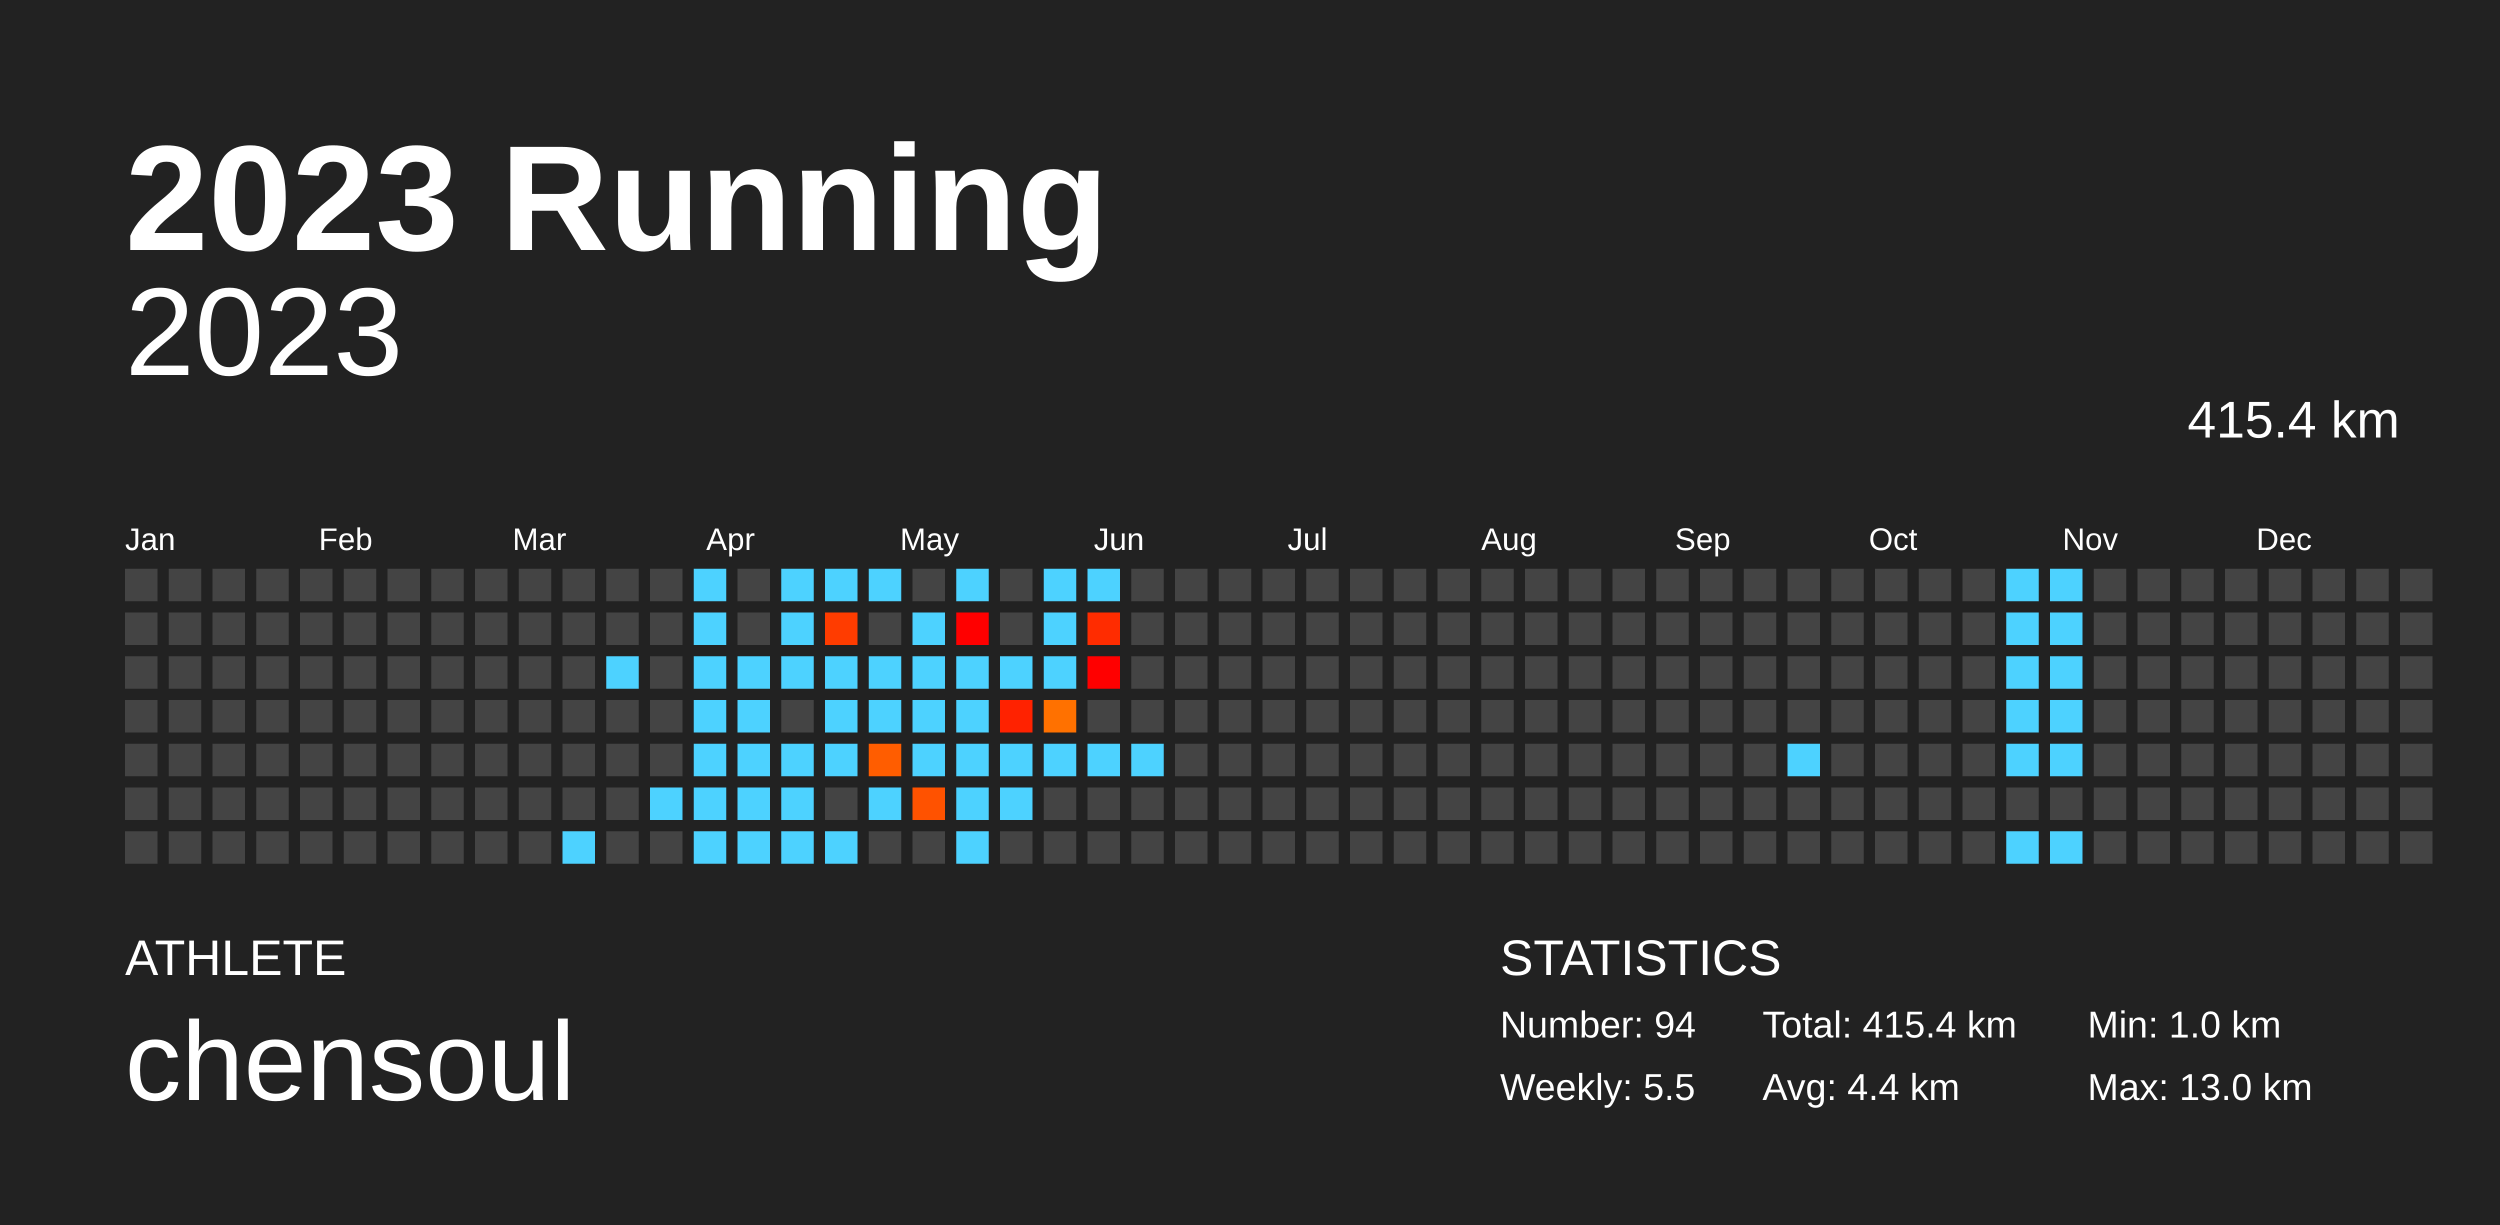
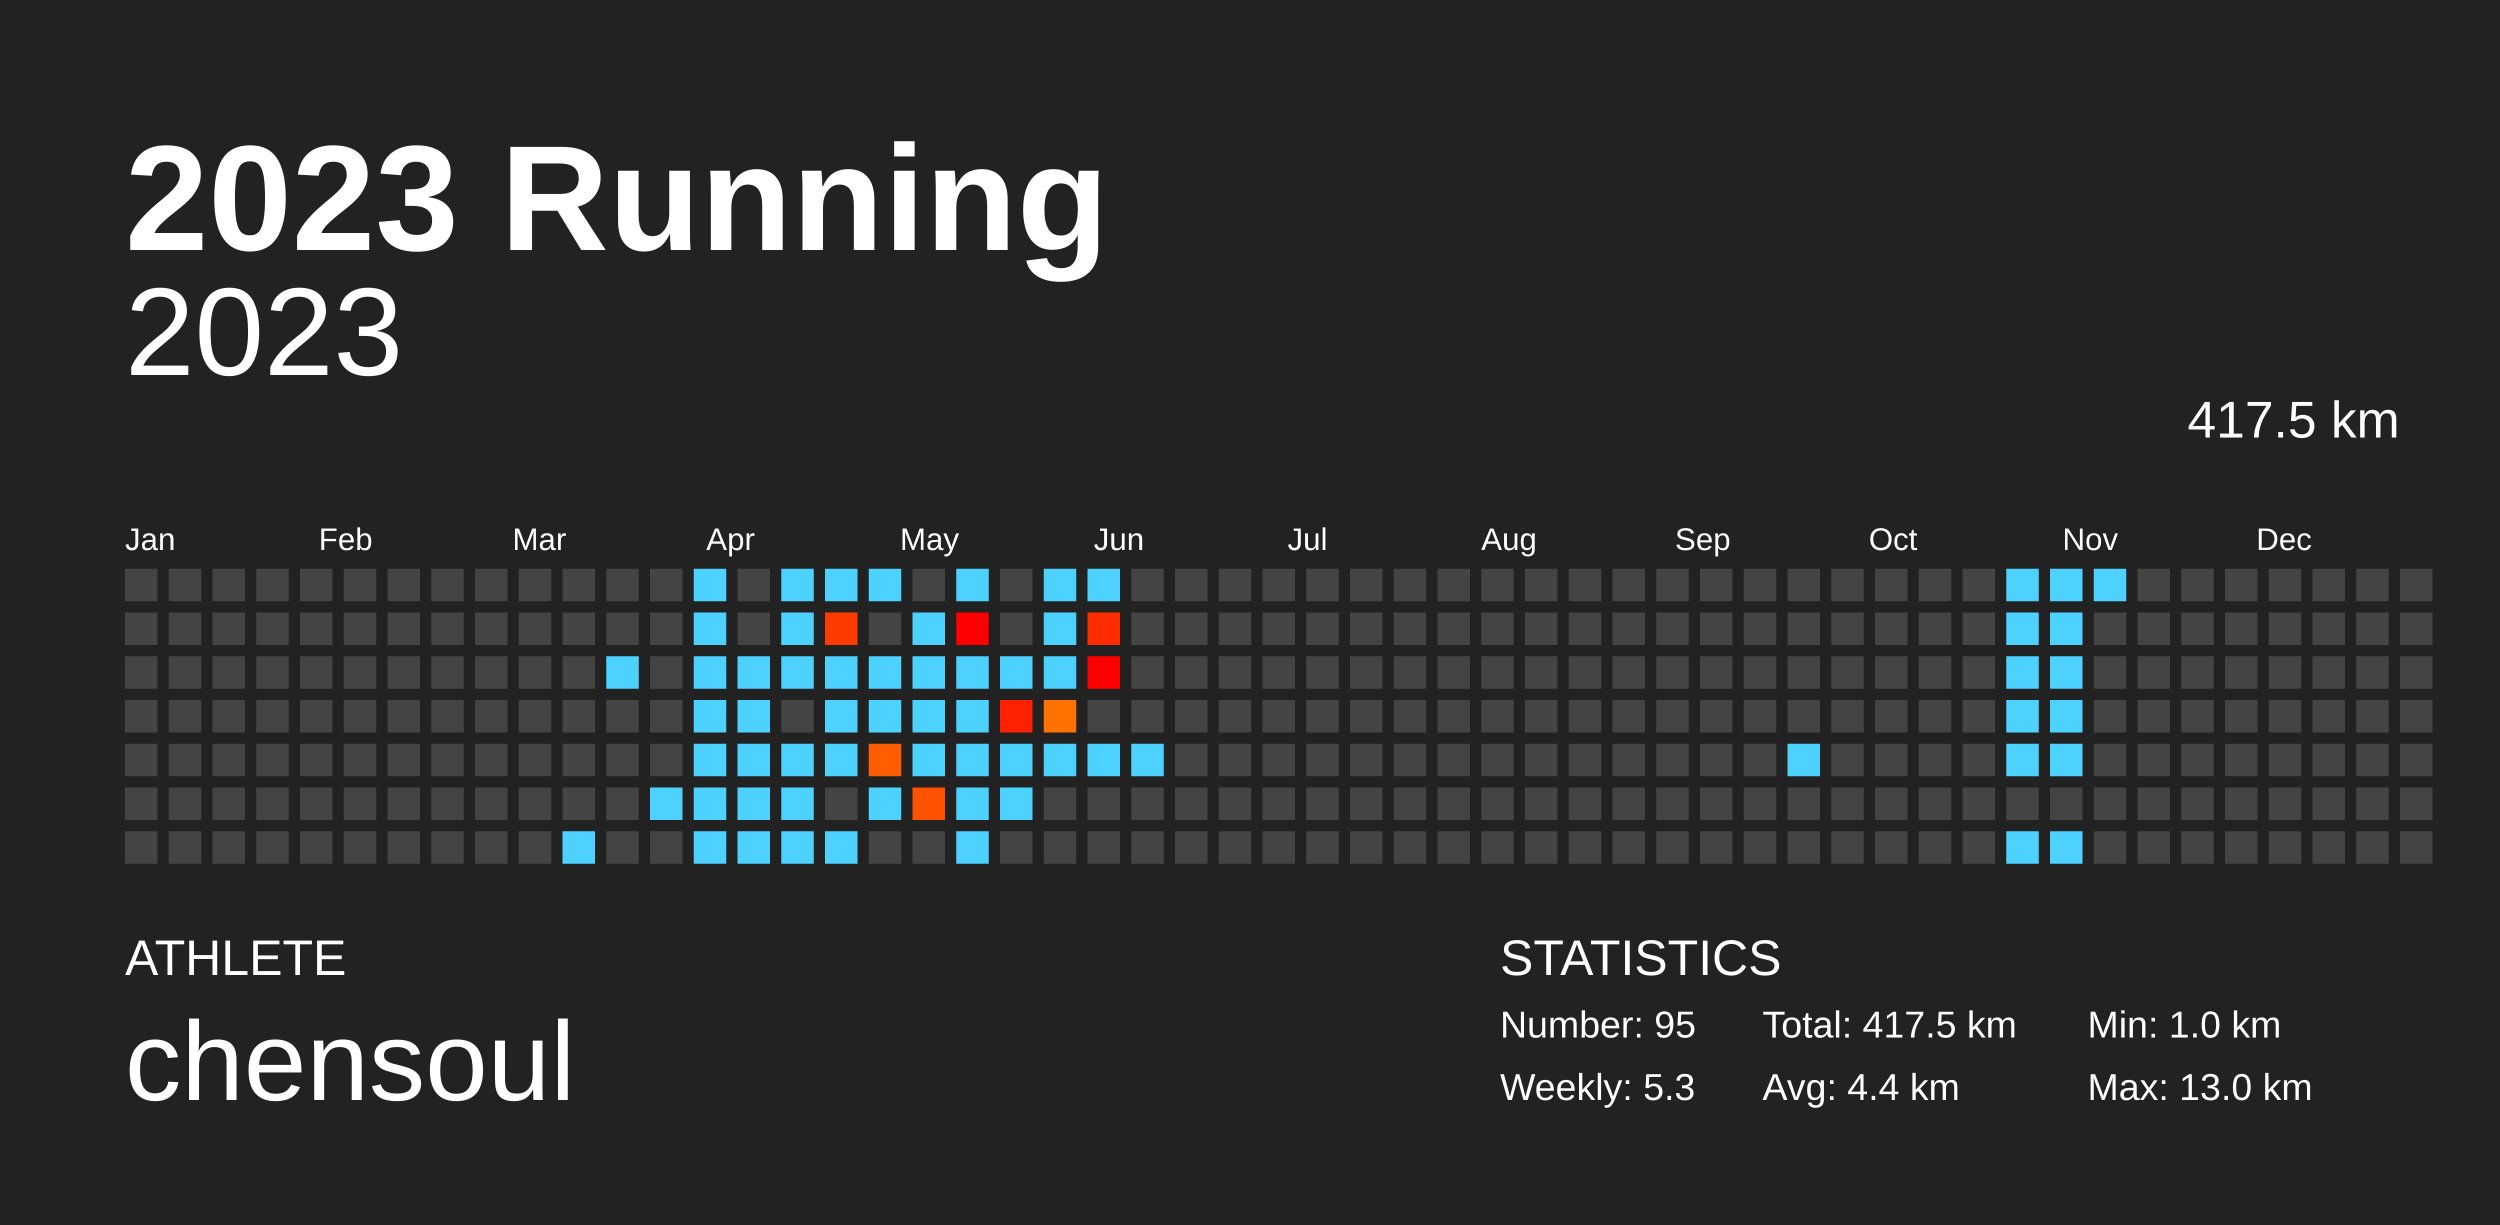
<svg xmlns="http://www.w3.org/2000/svg" baseProfile="full" height="98mm" version="1.1" viewBox="0,0,200,98" width="200mm">
  <defs />
  <rect fill="#222222" height="98" width="200" x="0" y="0" />
  <text fill="#FFFFFF" style="font-size:12px; font-family:Arial; font-weight:bold;" x="10" y="20">2023 Running</text>
  <text fill="#FFFFFF" style="font-size:4px; font-family:Arial" x="10" y="78">ATHLETE</text>
  <text fill="#FFFFFF" style="font-size:9px; font-family:Arial" x="10" y="88">chensoul</text>
  <text fill="#FFFFFF" style="font-size:4px; font-family:Arial" x="120" y="78">STATISTICS</text>
-   <text fill="#FFFFFF" style="font-size:3px; font-family:Arial" x="120" y="83">Number: 94</text>
-   <text fill="#FFFFFF" style="font-size:3px; font-family:Arial" x="120" y="88">Weekly: 5.5</text>
-   <text fill="#FFFFFF" style="font-size:3px; font-family:Arial" x="141" y="83">Total: 415.4 km</text>
+   <text fill="#FFFFFF" style="font-size:3px; font-family:Arial" x="120" y="83">Number: 95</text>
+   <text fill="#FFFFFF" style="font-size:3px; font-family:Arial" x="120" y="88">Weekly: 5.3</text>
+   <text fill="#FFFFFF" style="font-size:3px; font-family:Arial" x="141" y="83">Total: 417.5 km</text>
  <text fill="#FFFFFF" style="font-size:3px; font-family:Arial" x="141" y="88">Avg: 4.4 km</text>
  <text fill="#FFFFFF" style="font-size:3px; font-family:Arial" x="167" y="83">Min: 1.0 km</text>
  <text fill="#FFFFFF" style="font-size:3px; font-family:Arial" x="167" y="88">Max: 13.0 km</text>
  <text alignment-baseline="hanging" fill="#FFFFFF" style="font-size:10.0px; font-family:Arial;" x="10" y="30">2023</text>
-   <text alignment-baseline="hanging" fill="#FFFFFF" style="font-size:4.125px; font-family:Arial;" x="175" y="35">415.4 km</text>
+   <text alignment-baseline="hanging" fill="#FFFFFF" style="font-size:4.125px; font-family:Arial;" x="175" y="35">417.5 km</text>
  <text fill="#FFFFFF" style="font-size:2.5px; font-family:Arial" x="10.0" y="44">Jan</text>
  <text fill="#FFFFFF" style="font-size:2.5px; font-family:Arial" x="25.5" y="44">Feb</text>
  <text fill="#FFFFFF" style="font-size:2.5px; font-family:Arial" x="41.0" y="44">Mar</text>
  <text fill="#FFFFFF" style="font-size:2.5px; font-family:Arial" x="56.5" y="44">Apr</text>
  <text fill="#FFFFFF" style="font-size:2.5px; font-family:Arial" x="72.0" y="44">May</text>
  <text fill="#FFFFFF" style="font-size:2.5px; font-family:Arial" x="87.5" y="44">Jun</text>
  <text fill="#FFFFFF" style="font-size:2.5px; font-family:Arial" x="103.0" y="44">Jul</text>
  <text fill="#FFFFFF" style="font-size:2.5px; font-family:Arial" x="118.5" y="44">Aug</text>
  <text fill="#FFFFFF" style="font-size:2.5px; font-family:Arial" x="134.0" y="44">Sep</text>
  <text fill="#FFFFFF" style="font-size:2.5px; font-family:Arial" x="149.5" y="44">Oct</text>
  <text fill="#FFFFFF" style="font-size:2.5px; font-family:Arial" x="165.0" y="44">Nov</text>
  <text fill="#FFFFFF" style="font-size:2.5px; font-family:Arial" x="180.5" y="44">Dec</text>
  <rect fill="#444444" height="2.6" width="2.6" x="10.0" y="45.5" />
  <rect fill="#444444" height="2.6" width="2.6" x="10.0" y="49.0" />
  <rect fill="#444444" height="2.6" width="2.6" x="10.0" y="52.5" />
  <rect fill="#444444" height="2.6" width="2.6" x="10.0" y="56.0" />
  <rect fill="#444444" height="2.6" width="2.6" x="10.0" y="59.5" />
  <rect fill="#444444" height="2.6" width="2.6" x="10.0" y="63.0" />
  <rect fill="#444444" height="2.6" width="2.6" x="10.0" y="66.5" />
  <rect fill="#444444" height="2.6" width="2.6" x="13.5" y="45.5" />
  <rect fill="#444444" height="2.6" width="2.6" x="13.5" y="49.0" />
  <rect fill="#444444" height="2.6" width="2.6" x="13.5" y="52.5" />
  <rect fill="#444444" height="2.6" width="2.6" x="13.5" y="56.0" />
  <rect fill="#444444" height="2.6" width="2.6" x="13.5" y="59.5" />
  <rect fill="#444444" height="2.6" width="2.6" x="13.5" y="63.0" />
  <rect fill="#444444" height="2.6" width="2.6" x="13.5" y="66.5" />
  <rect fill="#444444" height="2.6" width="2.6" x="17.0" y="45.5" />
  <rect fill="#444444" height="2.6" width="2.6" x="17.0" y="49.0" />
  <rect fill="#444444" height="2.6" width="2.6" x="17.0" y="52.5" />
  <rect fill="#444444" height="2.6" width="2.6" x="17.0" y="56.0" />
  <rect fill="#444444" height="2.6" width="2.6" x="17.0" y="59.5" />
  <rect fill="#444444" height="2.6" width="2.6" x="17.0" y="63.0" />
  <rect fill="#444444" height="2.6" width="2.6" x="17.0" y="66.5" />
  <rect fill="#444444" height="2.6" width="2.6" x="20.5" y="45.5" />
  <rect fill="#444444" height="2.6" width="2.6" x="20.5" y="49.0" />
  <rect fill="#444444" height="2.6" width="2.6" x="20.5" y="52.5" />
  <rect fill="#444444" height="2.6" width="2.6" x="20.5" y="56.0" />
  <rect fill="#444444" height="2.6" width="2.6" x="20.5" y="59.5" />
  <rect fill="#444444" height="2.6" width="2.6" x="20.5" y="63.0" />
  <rect fill="#444444" height="2.6" width="2.6" x="20.5" y="66.5" />
  <rect fill="#444444" height="2.6" width="2.6" x="24.0" y="45.5" />
  <rect fill="#444444" height="2.6" width="2.6" x="24.0" y="49.0" />
  <rect fill="#444444" height="2.6" width="2.6" x="24.0" y="52.5" />
  <rect fill="#444444" height="2.6" width="2.6" x="24.0" y="56.0" />
  <rect fill="#444444" height="2.6" width="2.6" x="24.0" y="59.5" />
  <rect fill="#444444" height="2.6" width="2.6" x="24.0" y="63.0" />
  <rect fill="#444444" height="2.6" width="2.6" x="24.0" y="66.5" />
  <rect fill="#444444" height="2.6" width="2.6" x="27.5" y="45.5" />
  <rect fill="#444444" height="2.6" width="2.6" x="27.5" y="49.0" />
  <rect fill="#444444" height="2.6" width="2.6" x="27.5" y="52.5" />
  <rect fill="#444444" height="2.6" width="2.6" x="27.5" y="56.0" />
  <rect fill="#444444" height="2.6" width="2.6" x="27.5" y="59.5" />
  <rect fill="#444444" height="2.6" width="2.6" x="27.5" y="63.0" />
  <rect fill="#444444" height="2.6" width="2.6" x="27.5" y="66.5" />
  <rect fill="#444444" height="2.6" width="2.6" x="31.0" y="45.5" />
  <rect fill="#444444" height="2.6" width="2.6" x="31.0" y="49.0" />
  <rect fill="#444444" height="2.6" width="2.6" x="31.0" y="52.5" />
  <rect fill="#444444" height="2.6" width="2.6" x="31.0" y="56.0" />
  <rect fill="#444444" height="2.6" width="2.6" x="31.0" y="59.5" />
  <rect fill="#444444" height="2.6" width="2.6" x="31.0" y="63.0" />
  <rect fill="#444444" height="2.6" width="2.6" x="31.0" y="66.5" />
  <rect fill="#444444" height="2.6" width="2.6" x="34.5" y="45.5" />
  <rect fill="#444444" height="2.6" width="2.6" x="34.5" y="49.0" />
  <rect fill="#444444" height="2.6" width="2.6" x="34.5" y="52.5" />
  <rect fill="#444444" height="2.6" width="2.6" x="34.5" y="56.0" />
  <rect fill="#444444" height="2.6" width="2.6" x="34.5" y="59.5" />
  <rect fill="#444444" height="2.6" width="2.6" x="34.5" y="63.0" />
  <rect fill="#444444" height="2.6" width="2.6" x="34.5" y="66.5" />
  <rect fill="#444444" height="2.6" width="2.6" x="38.0" y="45.5" />
  <rect fill="#444444" height="2.6" width="2.6" x="38.0" y="49.0" />
  <rect fill="#444444" height="2.6" width="2.6" x="38.0" y="52.5" />
  <rect fill="#444444" height="2.6" width="2.6" x="38.0" y="56.0" />
  <rect fill="#444444" height="2.6" width="2.6" x="38.0" y="59.5" />
  <rect fill="#444444" height="2.6" width="2.6" x="38.0" y="63.0" />
  <rect fill="#444444" height="2.6" width="2.6" x="38.0" y="66.5" />
  <rect fill="#444444" height="2.6" width="2.6" x="41.5" y="45.5" />
  <rect fill="#444444" height="2.6" width="2.6" x="41.5" y="49.0" />
  <rect fill="#444444" height="2.6" width="2.6" x="41.5" y="52.5" />
  <rect fill="#444444" height="2.6" width="2.6" x="41.5" y="56.0" />
  <rect fill="#444444" height="2.6" width="2.6" x="41.5" y="59.5" />
  <rect fill="#444444" height="2.6" width="2.6" x="41.5" y="63.0" />
  <rect fill="#444444" height="2.6" width="2.6" x="41.5" y="66.5" />
  <rect fill="#444444" height="2.6" width="2.6" x="45.0" y="45.5" />
  <rect fill="#444444" height="2.6" width="2.6" x="45.0" y="49.0" />
  <rect fill="#444444" height="2.6" width="2.6" x="45.0" y="52.5" />
  <rect fill="#444444" height="2.6" width="2.6" x="45.0" y="56.0" />
  <rect fill="#444444" height="2.6" width="2.6" x="45.0" y="59.5" />
  <rect fill="#444444" height="2.6" width="2.6" x="45.0" y="63.0" />
  <rect fill="#4dd2ff" height="2.6" width="2.6" x="45.0" y="66.5" />
  <rect fill="#444444" height="2.6" width="2.6" x="48.5" y="45.5" />
  <rect fill="#444444" height="2.6" width="2.6" x="48.5" y="49.0" />
  <rect fill="#4dd2ff" height="2.6" width="2.6" x="48.5" y="52.5" />
  <rect fill="#444444" height="2.6" width="2.6" x="48.5" y="56.0" />
  <rect fill="#444444" height="2.6" width="2.6" x="48.5" y="59.5" />
  <rect fill="#444444" height="2.6" width="2.6" x="48.5" y="63.0" />
  <rect fill="#444444" height="2.6" width="2.6" x="48.5" y="66.5" />
  <rect fill="#444444" height="2.6" width="2.6" x="52.0" y="45.5" />
  <rect fill="#444444" height="2.6" width="2.6" x="52.0" y="49.0" />
  <rect fill="#444444" height="2.6" width="2.6" x="52.0" y="52.5" />
  <rect fill="#444444" height="2.6" width="2.6" x="52.0" y="56.0" />
  <rect fill="#444444" height="2.6" width="2.6" x="52.0" y="59.5" />
  <rect fill="#4dd2ff" height="2.6" width="2.6" x="52.0" y="63.0" />
  <rect fill="#444444" height="2.6" width="2.6" x="52.0" y="66.5" />
  <rect fill="#4dd2ff" height="2.6" width="2.6" x="55.5" y="45.5" />
  <rect fill="#4dd2ff" height="2.6" width="2.6" x="55.5" y="49.0" />
  <rect fill="#4dd2ff" height="2.6" width="2.6" x="55.5" y="52.5" />
  <rect fill="#4dd2ff" height="2.6" width="2.6" x="55.5" y="56.0" />
  <rect fill="#4dd2ff" height="2.6" width="2.6" x="55.5" y="59.5" />
  <rect fill="#4dd2ff" height="2.6" width="2.6" x="55.5" y="63.0" />
  <rect fill="#4dd2ff" height="2.6" width="2.6" x="55.5" y="66.5" />
  <rect fill="#444444" height="2.6" width="2.6" x="59.0" y="45.5" />
  <rect fill="#444444" height="2.6" width="2.6" x="59.0" y="49.0" />
  <rect fill="#4dd2ff" height="2.6" width="2.6" x="59.0" y="52.5" />
  <rect fill="#4dd2ff" height="2.6" width="2.6" x="59.0" y="56.0" />
  <rect fill="#4dd2ff" height="2.6" width="2.6" x="59.0" y="59.5" />
  <rect fill="#4dd2ff" height="2.6" width="2.6" x="59.0" y="63.0" />
  <rect fill="#4dd2ff" height="2.6" width="2.6" x="59.0" y="66.5" />
  <rect fill="#4dd2ff" height="2.6" width="2.6" x="62.5" y="45.5" />
  <rect fill="#4dd2ff" height="2.6" width="2.6" x="62.5" y="49.0" />
  <rect fill="#4dd2ff" height="2.6" width="2.6" x="62.5" y="52.5" />
  <rect fill="#444444" height="2.6" width="2.6" x="62.5" y="56.0" />
  <rect fill="#4dd2ff" height="2.6" width="2.6" x="62.5" y="59.5" />
  <rect fill="#4dd2ff" height="2.6" width="2.6" x="62.5" y="63.0" />
  <rect fill="#4dd2ff" height="2.6" width="2.6" x="62.5" y="66.5" />
  <rect fill="#4dd2ff" height="2.6" width="2.6" x="66.0" y="45.5" />
  <rect fill="#ff3c00" height="2.6" width="2.6" x="66.0" y="49.0" />
  <rect fill="#4dd2ff" height="2.6" width="2.6" x="66.0" y="52.5" />
  <rect fill="#4dd2ff" height="2.6" width="2.6" x="66.0" y="56.0" />
  <rect fill="#4dd2ff" height="2.6" width="2.6" x="66.0" y="59.5" />
  <rect fill="#444444" height="2.6" width="2.6" x="66.0" y="63.0" />
  <rect fill="#4dd2ff" height="2.6" width="2.6" x="66.0" y="66.5" />
  <rect fill="#4dd2ff" height="2.6" width="2.6" x="69.5" y="45.5" />
  <rect fill="#444444" height="2.6" width="2.6" x="69.5" y="49.0" />
  <rect fill="#4dd2ff" height="2.6" width="2.6" x="69.5" y="52.5" />
  <rect fill="#4dd2ff" height="2.6" width="2.6" x="69.5" y="56.0" />
  <rect fill="#ff5d00" height="2.6" width="2.6" x="69.5" y="59.5" />
  <rect fill="#4dd2ff" height="2.6" width="2.6" x="69.5" y="63.0" />
  <rect fill="#444444" height="2.6" width="2.6" x="69.5" y="66.5" />
  <rect fill="#444444" height="2.6" width="2.6" x="73.0" y="45.5" />
  <rect fill="#4dd2ff" height="2.6" width="2.6" x="73.0" y="49.0" />
  <rect fill="#4dd2ff" height="2.6" width="2.6" x="73.0" y="52.5" />
  <rect fill="#4dd2ff" height="2.6" width="2.6" x="73.0" y="56.0" />
  <rect fill="#4dd2ff" height="2.6" width="2.6" x="73.0" y="59.5" />
  <rect fill="#ff5200" height="2.6" width="2.6" x="73.0" y="63.0" />
  <rect fill="#444444" height="2.6" width="2.6" x="73.0" y="66.5" />
  <rect fill="#4dd2ff" height="2.6" width="2.6" x="76.5" y="45.5" />
  <rect fill="#ff0000" height="2.6" width="2.6" x="76.5" y="49.0" />
  <rect fill="#4dd2ff" height="2.6" width="2.6" x="76.5" y="52.5" />
  <rect fill="#4dd2ff" height="2.6" width="2.6" x="76.5" y="56.0" />
  <rect fill="#4dd2ff" height="2.6" width="2.6" x="76.5" y="59.5" />
  <rect fill="#4dd2ff" height="2.6" width="2.6" x="76.5" y="63.0" />
  <rect fill="#4dd2ff" height="2.6" width="2.6" x="76.5" y="66.5" />
  <rect fill="#444444" height="2.6" width="2.6" x="80.0" y="45.5" />
  <rect fill="#444444" height="2.6" width="2.6" x="80.0" y="49.0" />
  <rect fill="#4dd2ff" height="2.6" width="2.6" x="80.0" y="52.5" />
  <rect fill="#ff2200" height="2.6" width="2.6" x="80.0" y="56.0" />
  <rect fill="#4dd2ff" height="2.6" width="2.6" x="80.0" y="59.5" />
  <rect fill="#4dd2ff" height="2.6" width="2.6" x="80.0" y="63.0" />
  <rect fill="#444444" height="2.6" width="2.6" x="80.0" y="66.5" />
  <rect fill="#4dd2ff" height="2.6" width="2.6" x="83.5" y="45.5" />
  <rect fill="#4dd2ff" height="2.6" width="2.6" x="83.5" y="49.0" />
  <rect fill="#4dd2ff" height="2.6" width="2.6" x="83.5" y="52.5" />
  <rect fill="#ff7100" height="2.6" width="2.6" x="83.5" y="56.0" />
  <rect fill="#4dd2ff" height="2.6" width="2.6" x="83.5" y="59.5" />
  <rect fill="#444444" height="2.6" width="2.6" x="83.5" y="63.0" />
  <rect fill="#444444" height="2.6" width="2.6" x="83.5" y="66.5" />
  <rect fill="#4dd2ff" height="2.6" width="2.6" x="87.0" y="45.5" />
  <rect fill="#ff2c00" height="2.6" width="2.6" x="87.0" y="49.0" />
  <rect fill="#ff0000" height="2.6" width="2.6" x="87.0" y="52.5" />
  <rect fill="#444444" height="2.6" width="2.6" x="87.0" y="56.0" />
  <rect fill="#4dd2ff" height="2.6" width="2.6" x="87.0" y="59.5" />
  <rect fill="#444444" height="2.6" width="2.6" x="87.0" y="63.0" />
  <rect fill="#444444" height="2.6" width="2.6" x="87.0" y="66.5" />
  <rect fill="#444444" height="2.6" width="2.6" x="90.5" y="45.5" />
  <rect fill="#444444" height="2.6" width="2.6" x="90.5" y="49.0" />
  <rect fill="#444444" height="2.6" width="2.6" x="90.5" y="52.5" />
  <rect fill="#444444" height="2.6" width="2.6" x="90.5" y="56.0" />
  <rect fill="#4dd2ff" height="2.6" width="2.6" x="90.5" y="59.5" />
  <rect fill="#444444" height="2.6" width="2.6" x="90.5" y="63.0" />
  <rect fill="#444444" height="2.6" width="2.6" x="90.5" y="66.5" />
  <rect fill="#444444" height="2.6" width="2.6" x="94.0" y="45.5" />
  <rect fill="#444444" height="2.6" width="2.6" x="94.0" y="49.0" />
  <rect fill="#444444" height="2.6" width="2.6" x="94.0" y="52.5" />
  <rect fill="#444444" height="2.6" width="2.6" x="94.0" y="56.0" />
  <rect fill="#444444" height="2.6" width="2.6" x="94.0" y="59.5" />
  <rect fill="#444444" height="2.6" width="2.6" x="94.0" y="63.0" />
  <rect fill="#444444" height="2.6" width="2.6" x="94.0" y="66.5" />
  <rect fill="#444444" height="2.6" width="2.6" x="97.5" y="45.5" />
  <rect fill="#444444" height="2.6" width="2.6" x="97.5" y="49.0" />
  <rect fill="#444444" height="2.6" width="2.6" x="97.5" y="52.5" />
  <rect fill="#444444" height="2.6" width="2.6" x="97.5" y="56.0" />
  <rect fill="#444444" height="2.6" width="2.6" x="97.5" y="59.5" />
  <rect fill="#444444" height="2.6" width="2.6" x="97.5" y="63.0" />
  <rect fill="#444444" height="2.6" width="2.6" x="97.5" y="66.5" />
  <rect fill="#444444" height="2.6" width="2.6" x="101.0" y="45.5" />
  <rect fill="#444444" height="2.6" width="2.6" x="101.0" y="49.0" />
  <rect fill="#444444" height="2.6" width="2.6" x="101.0" y="52.5" />
  <rect fill="#444444" height="2.6" width="2.6" x="101.0" y="56.0" />
  <rect fill="#444444" height="2.6" width="2.6" x="101.0" y="59.5" />
  <rect fill="#444444" height="2.6" width="2.6" x="101.0" y="63.0" />
  <rect fill="#444444" height="2.6" width="2.6" x="101.0" y="66.5" />
  <rect fill="#444444" height="2.6" width="2.6" x="104.5" y="45.5" />
  <rect fill="#444444" height="2.6" width="2.6" x="104.5" y="49.0" />
  <rect fill="#444444" height="2.6" width="2.6" x="104.5" y="52.5" />
  <rect fill="#444444" height="2.6" width="2.6" x="104.5" y="56.0" />
  <rect fill="#444444" height="2.6" width="2.6" x="104.5" y="59.5" />
  <rect fill="#444444" height="2.6" width="2.6" x="104.5" y="63.0" />
  <rect fill="#444444" height="2.6" width="2.6" x="104.5" y="66.5" />
  <rect fill="#444444" height="2.6" width="2.6" x="108.0" y="45.5" />
  <rect fill="#444444" height="2.6" width="2.6" x="108.0" y="49.0" />
  <rect fill="#444444" height="2.6" width="2.6" x="108.0" y="52.5" />
  <rect fill="#444444" height="2.6" width="2.6" x="108.0" y="56.0" />
  <rect fill="#444444" height="2.6" width="2.6" x="108.0" y="59.5" />
  <rect fill="#444444" height="2.6" width="2.6" x="108.0" y="63.0" />
  <rect fill="#444444" height="2.6" width="2.6" x="108.0" y="66.5" />
  <rect fill="#444444" height="2.6" width="2.6" x="111.5" y="45.5" />
  <rect fill="#444444" height="2.6" width="2.6" x="111.5" y="49.0" />
  <rect fill="#444444" height="2.6" width="2.6" x="111.5" y="52.5" />
  <rect fill="#444444" height="2.6" width="2.6" x="111.5" y="56.0" />
  <rect fill="#444444" height="2.6" width="2.6" x="111.5" y="59.5" />
  <rect fill="#444444" height="2.6" width="2.6" x="111.5" y="63.0" />
  <rect fill="#444444" height="2.6" width="2.6" x="111.5" y="66.5" />
  <rect fill="#444444" height="2.6" width="2.6" x="115.0" y="45.5" />
  <rect fill="#444444" height="2.6" width="2.6" x="115.0" y="49.0" />
  <rect fill="#444444" height="2.6" width="2.6" x="115.0" y="52.5" />
  <rect fill="#444444" height="2.6" width="2.6" x="115.0" y="56.0" />
  <rect fill="#444444" height="2.6" width="2.6" x="115.0" y="59.5" />
  <rect fill="#444444" height="2.6" width="2.6" x="115.0" y="63.0" />
  <rect fill="#444444" height="2.6" width="2.6" x="115.0" y="66.5" />
  <rect fill="#444444" height="2.6" width="2.6" x="118.5" y="45.5" />
  <rect fill="#444444" height="2.6" width="2.6" x="118.5" y="49.0" />
  <rect fill="#444444" height="2.6" width="2.6" x="118.5" y="52.5" />
  <rect fill="#444444" height="2.6" width="2.6" x="118.5" y="56.0" />
  <rect fill="#444444" height="2.6" width="2.6" x="118.5" y="59.5" />
  <rect fill="#444444" height="2.6" width="2.6" x="118.5" y="63.0" />
  <rect fill="#444444" height="2.6" width="2.6" x="118.5" y="66.5" />
  <rect fill="#444444" height="2.6" width="2.6" x="122.0" y="45.5" />
  <rect fill="#444444" height="2.6" width="2.6" x="122.0" y="49.0" />
  <rect fill="#444444" height="2.6" width="2.6" x="122.0" y="52.5" />
  <rect fill="#444444" height="2.6" width="2.6" x="122.0" y="56.0" />
  <rect fill="#444444" height="2.6" width="2.6" x="122.0" y="59.5" />
  <rect fill="#444444" height="2.6" width="2.6" x="122.0" y="63.0" />
  <rect fill="#444444" height="2.6" width="2.6" x="122.0" y="66.5" />
  <rect fill="#444444" height="2.6" width="2.6" x="125.5" y="45.5" />
  <rect fill="#444444" height="2.6" width="2.6" x="125.5" y="49.0" />
  <rect fill="#444444" height="2.6" width="2.6" x="125.5" y="52.5" />
  <rect fill="#444444" height="2.6" width="2.6" x="125.5" y="56.0" />
  <rect fill="#444444" height="2.6" width="2.6" x="125.5" y="59.5" />
  <rect fill="#444444" height="2.6" width="2.6" x="125.5" y="63.0" />
  <rect fill="#444444" height="2.6" width="2.6" x="125.5" y="66.5" />
  <rect fill="#444444" height="2.6" width="2.6" x="129.0" y="45.5" />
  <rect fill="#444444" height="2.6" width="2.6" x="129.0" y="49.0" />
  <rect fill="#444444" height="2.6" width="2.6" x="129.0" y="52.5" />
  <rect fill="#444444" height="2.6" width="2.6" x="129.0" y="56.0" />
  <rect fill="#444444" height="2.6" width="2.6" x="129.0" y="59.5" />
  <rect fill="#444444" height="2.6" width="2.6" x="129.0" y="63.0" />
  <rect fill="#444444" height="2.6" width="2.6" x="129.0" y="66.5" />
  <rect fill="#444444" height="2.6" width="2.6" x="132.5" y="45.5" />
  <rect fill="#444444" height="2.6" width="2.6" x="132.5" y="49.0" />
  <rect fill="#444444" height="2.6" width="2.6" x="132.5" y="52.5" />
  <rect fill="#444444" height="2.6" width="2.6" x="132.5" y="56.0" />
  <rect fill="#444444" height="2.6" width="2.6" x="132.5" y="59.5" />
  <rect fill="#444444" height="2.6" width="2.6" x="132.5" y="63.0" />
  <rect fill="#444444" height="2.6" width="2.6" x="132.5" y="66.5" />
  <rect fill="#444444" height="2.6" width="2.6" x="136.0" y="45.5" />
  <rect fill="#444444" height="2.6" width="2.6" x="136.0" y="49.0" />
  <rect fill="#444444" height="2.6" width="2.6" x="136.0" y="52.5" />
  <rect fill="#444444" height="2.6" width="2.6" x="136.0" y="56.0" />
  <rect fill="#444444" height="2.6" width="2.6" x="136.0" y="59.5" />
  <rect fill="#444444" height="2.6" width="2.6" x="136.0" y="63.0" />
  <rect fill="#444444" height="2.6" width="2.6" x="136.0" y="66.5" />
  <rect fill="#444444" height="2.6" width="2.6" x="139.5" y="45.5" />
  <rect fill="#444444" height="2.6" width="2.6" x="139.5" y="49.0" />
  <rect fill="#444444" height="2.6" width="2.6" x="139.5" y="52.5" />
  <rect fill="#444444" height="2.6" width="2.6" x="139.5" y="56.0" />
  <rect fill="#444444" height="2.6" width="2.6" x="139.5" y="59.5" />
  <rect fill="#444444" height="2.6" width="2.6" x="139.5" y="63.0" />
  <rect fill="#444444" height="2.6" width="2.6" x="139.5" y="66.5" />
  <rect fill="#444444" height="2.6" width="2.6" x="143.0" y="45.5" />
  <rect fill="#444444" height="2.6" width="2.6" x="143.0" y="49.0" />
  <rect fill="#444444" height="2.6" width="2.6" x="143.0" y="52.5" />
  <rect fill="#444444" height="2.6" width="2.6" x="143.0" y="56.0" />
  <rect fill="#4dd2ff" height="2.6" width="2.6" x="143.0" y="59.5" />
  <rect fill="#444444" height="2.6" width="2.6" x="143.0" y="63.0" />
  <rect fill="#444444" height="2.6" width="2.6" x="143.0" y="66.5" />
  <rect fill="#444444" height="2.6" width="2.6" x="146.5" y="45.5" />
  <rect fill="#444444" height="2.6" width="2.6" x="146.5" y="49.0" />
  <rect fill="#444444" height="2.6" width="2.6" x="146.5" y="52.5" />
  <rect fill="#444444" height="2.6" width="2.6" x="146.5" y="56.0" />
  <rect fill="#444444" height="2.6" width="2.6" x="146.5" y="59.5" />
  <rect fill="#444444" height="2.6" width="2.6" x="146.5" y="63.0" />
  <rect fill="#444444" height="2.6" width="2.6" x="146.5" y="66.5" />
  <rect fill="#444444" height="2.6" width="2.6" x="150.0" y="45.5" />
  <rect fill="#444444" height="2.6" width="2.6" x="150.0" y="49.0" />
  <rect fill="#444444" height="2.6" width="2.6" x="150.0" y="52.5" />
  <rect fill="#444444" height="2.6" width="2.6" x="150.0" y="56.0" />
  <rect fill="#444444" height="2.6" width="2.6" x="150.0" y="59.5" />
  <rect fill="#444444" height="2.6" width="2.6" x="150.0" y="63.0" />
  <rect fill="#444444" height="2.6" width="2.6" x="150.0" y="66.5" />
  <rect fill="#444444" height="2.6" width="2.6" x="153.5" y="45.5" />
  <rect fill="#444444" height="2.6" width="2.6" x="153.5" y="49.0" />
  <rect fill="#444444" height="2.6" width="2.6" x="153.5" y="52.5" />
  <rect fill="#444444" height="2.6" width="2.6" x="153.5" y="56.0" />
  <rect fill="#444444" height="2.6" width="2.6" x="153.5" y="59.5" />
  <rect fill="#444444" height="2.6" width="2.6" x="153.5" y="63.0" />
  <rect fill="#444444" height="2.6" width="2.6" x="153.5" y="66.5" />
  <rect fill="#444444" height="2.6" width="2.6" x="157.0" y="45.5" />
  <rect fill="#444444" height="2.6" width="2.6" x="157.0" y="49.0" />
  <rect fill="#444444" height="2.6" width="2.6" x="157.0" y="52.5" />
  <rect fill="#444444" height="2.6" width="2.6" x="157.0" y="56.0" />
  <rect fill="#444444" height="2.6" width="2.6" x="157.0" y="59.5" />
  <rect fill="#444444" height="2.6" width="2.6" x="157.0" y="63.0" />
  <rect fill="#444444" height="2.6" width="2.6" x="157.0" y="66.5" />
  <rect fill="#4dd2ff" height="2.6" width="2.6" x="160.5" y="45.5" />
  <rect fill="#4dd2ff" height="2.6" width="2.6" x="160.5" y="49.0" />
  <rect fill="#4dd2ff" height="2.6" width="2.6" x="160.5" y="52.5" />
  <rect fill="#4dd2ff" height="2.6" width="2.6" x="160.5" y="56.0" />
  <rect fill="#4dd2ff" height="2.6" width="2.6" x="160.5" y="59.5" />
  <rect fill="#444444" height="2.6" width="2.6" x="160.5" y="63.0" />
  <rect fill="#4dd2ff" height="2.6" width="2.6" x="160.5" y="66.5" />
  <rect fill="#4dd2ff" height="2.6" width="2.6" x="164.0" y="45.5" />
  <rect fill="#4dd2ff" height="2.6" width="2.6" x="164.0" y="49.0" />
  <rect fill="#4dd2ff" height="2.6" width="2.6" x="164.0" y="52.5" />
  <rect fill="#4dd2ff" height="2.6" width="2.6" x="164.0" y="56.0" />
  <rect fill="#4dd2ff" height="2.6" width="2.6" x="164.0" y="59.5" />
  <rect fill="#444444" height="2.6" width="2.6" x="164.0" y="63.0" />
  <rect fill="#4dd2ff" height="2.6" width="2.6" x="164.0" y="66.5" />
-   <rect fill="#444444" height="2.6" width="2.6" x="167.5" y="45.5" />
+   <rect fill="#4dd2ff" height="2.6" width="2.6" x="167.5" y="45.5" />
  <rect fill="#444444" height="2.6" width="2.6" x="167.5" y="49.0" />
  <rect fill="#444444" height="2.6" width="2.6" x="167.5" y="52.5" />
  <rect fill="#444444" height="2.6" width="2.6" x="167.5" y="56.0" />
  <rect fill="#444444" height="2.6" width="2.6" x="167.5" y="59.5" />
  <rect fill="#444444" height="2.6" width="2.6" x="167.5" y="63.0" />
  <rect fill="#444444" height="2.6" width="2.6" x="167.5" y="66.5" />
  <rect fill="#444444" height="2.6" width="2.6" x="171.0" y="45.5" />
  <rect fill="#444444" height="2.6" width="2.6" x="171.0" y="49.0" />
  <rect fill="#444444" height="2.6" width="2.6" x="171.0" y="52.5" />
  <rect fill="#444444" height="2.6" width="2.6" x="171.0" y="56.0" />
  <rect fill="#444444" height="2.6" width="2.6" x="171.0" y="59.5" />
  <rect fill="#444444" height="2.6" width="2.6" x="171.0" y="63.0" />
  <rect fill="#444444" height="2.6" width="2.6" x="171.0" y="66.5" />
  <rect fill="#444444" height="2.6" width="2.6" x="174.5" y="45.5" />
  <rect fill="#444444" height="2.6" width="2.6" x="174.5" y="49.0" />
  <rect fill="#444444" height="2.6" width="2.6" x="174.5" y="52.5" />
  <rect fill="#444444" height="2.6" width="2.6" x="174.5" y="56.0" />
  <rect fill="#444444" height="2.6" width="2.6" x="174.5" y="59.5" />
  <rect fill="#444444" height="2.6" width="2.6" x="174.5" y="63.0" />
  <rect fill="#444444" height="2.6" width="2.6" x="174.5" y="66.5" />
  <rect fill="#444444" height="2.6" width="2.6" x="178.0" y="45.5" />
  <rect fill="#444444" height="2.6" width="2.6" x="178.0" y="49.0" />
  <rect fill="#444444" height="2.6" width="2.6" x="178.0" y="52.5" />
  <rect fill="#444444" height="2.6" width="2.6" x="178.0" y="56.0" />
  <rect fill="#444444" height="2.6" width="2.6" x="178.0" y="59.5" />
  <rect fill="#444444" height="2.6" width="2.6" x="178.0" y="63.0" />
  <rect fill="#444444" height="2.6" width="2.6" x="178.0" y="66.5" />
  <rect fill="#444444" height="2.6" width="2.6" x="181.5" y="45.5" />
  <rect fill="#444444" height="2.6" width="2.6" x="181.5" y="49.0" />
  <rect fill="#444444" height="2.6" width="2.6" x="181.5" y="52.5" />
  <rect fill="#444444" height="2.6" width="2.6" x="181.5" y="56.0" />
  <rect fill="#444444" height="2.6" width="2.6" x="181.5" y="59.5" />
  <rect fill="#444444" height="2.6" width="2.6" x="181.5" y="63.0" />
  <rect fill="#444444" height="2.6" width="2.6" x="181.5" y="66.5" />
  <rect fill="#444444" height="2.6" width="2.6" x="185.0" y="45.5" />
  <rect fill="#444444" height="2.6" width="2.6" x="185.0" y="49.0" />
  <rect fill="#444444" height="2.6" width="2.6" x="185.0" y="52.5" />
  <rect fill="#444444" height="2.6" width="2.6" x="185.0" y="56.0" />
  <rect fill="#444444" height="2.6" width="2.6" x="185.0" y="59.5" />
  <rect fill="#444444" height="2.6" width="2.6" x="185.0" y="63.0" />
  <rect fill="#444444" height="2.6" width="2.6" x="185.0" y="66.5" />
  <rect fill="#444444" height="2.6" width="2.6" x="188.5" y="45.5" />
  <rect fill="#444444" height="2.6" width="2.6" x="188.5" y="49.0" />
  <rect fill="#444444" height="2.6" width="2.6" x="188.5" y="52.5" />
  <rect fill="#444444" height="2.6" width="2.6" x="188.5" y="56.0" />
  <rect fill="#444444" height="2.6" width="2.6" x="188.5" y="59.5" />
  <rect fill="#444444" height="2.6" width="2.6" x="188.5" y="63.0" />
  <rect fill="#444444" height="2.6" width="2.6" x="188.5" y="66.5" />
  <rect fill="#444444" height="2.6" width="2.6" x="192.0" y="45.5" />
  <rect fill="#444444" height="2.6" width="2.6" x="192.0" y="49.0" />
  <rect fill="#444444" height="2.6" width="2.6" x="192.0" y="52.5" />
  <rect fill="#444444" height="2.6" width="2.6" x="192.0" y="56.0" />
  <rect fill="#444444" height="2.6" width="2.6" x="192.0" y="59.5" />
  <rect fill="#444444" height="2.6" width="2.6" x="192.0" y="63.0" />
  <rect fill="#444444" height="2.6" width="2.6" x="192.0" y="66.5" />
</svg>
